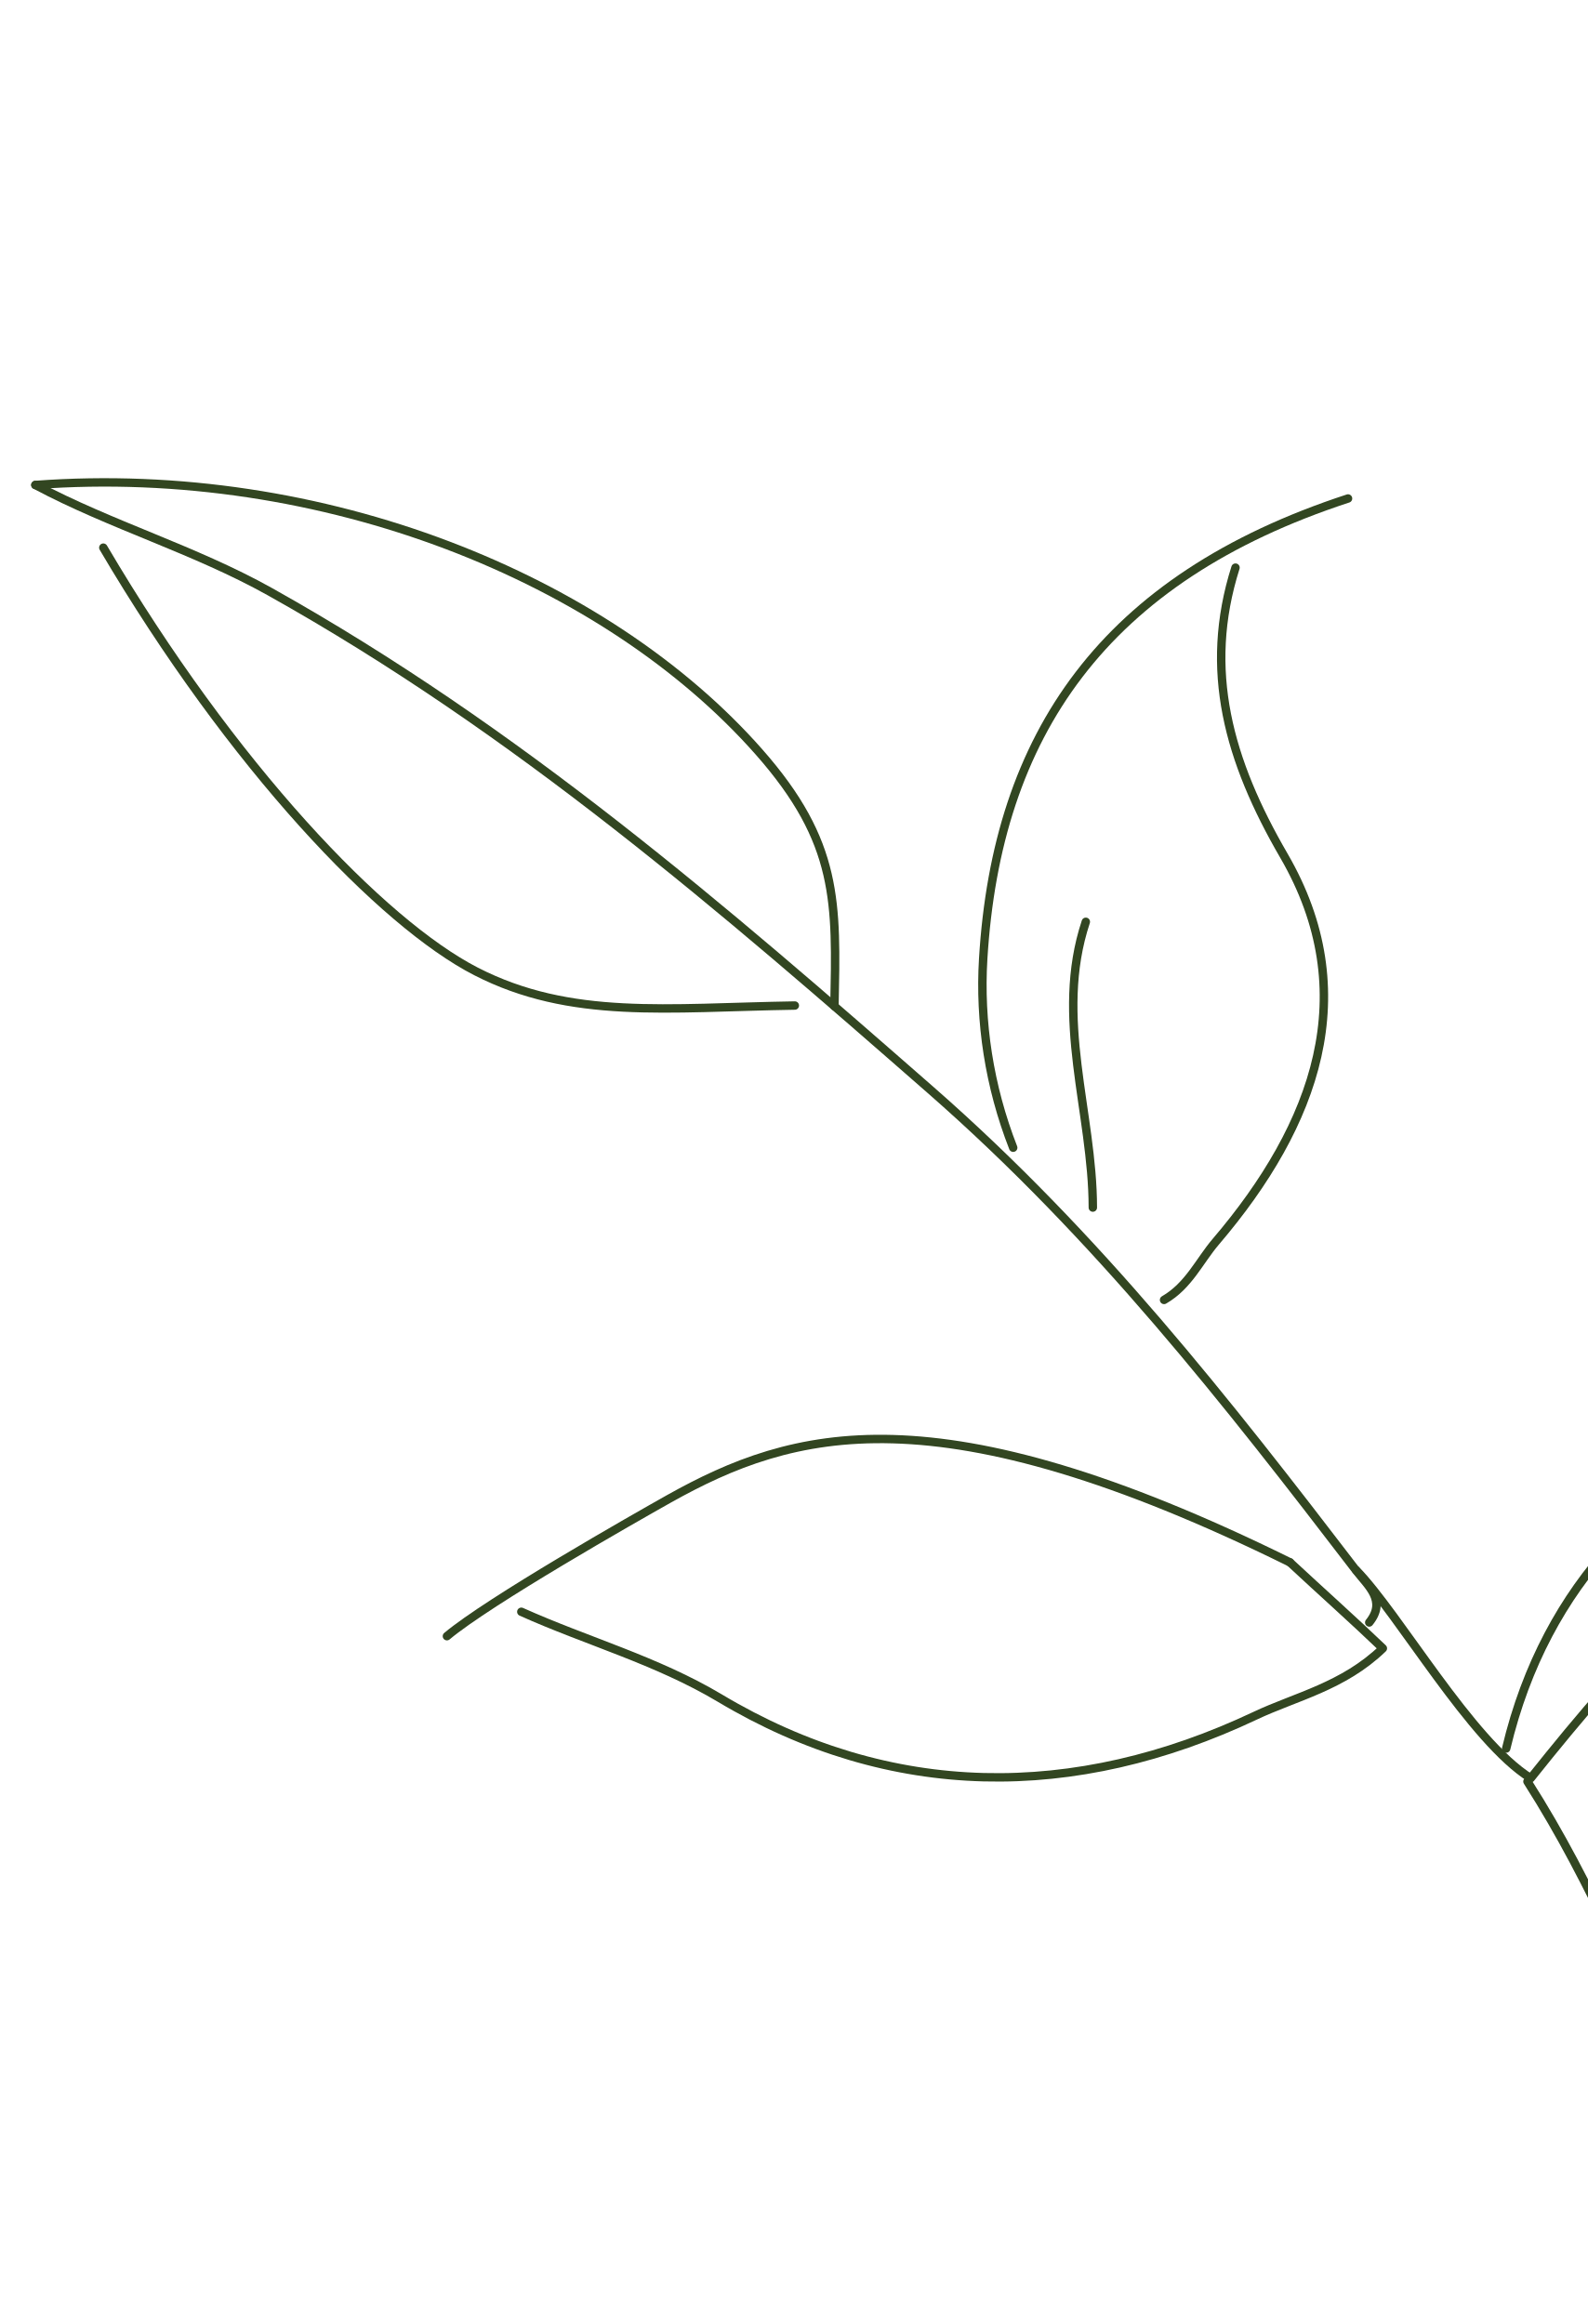
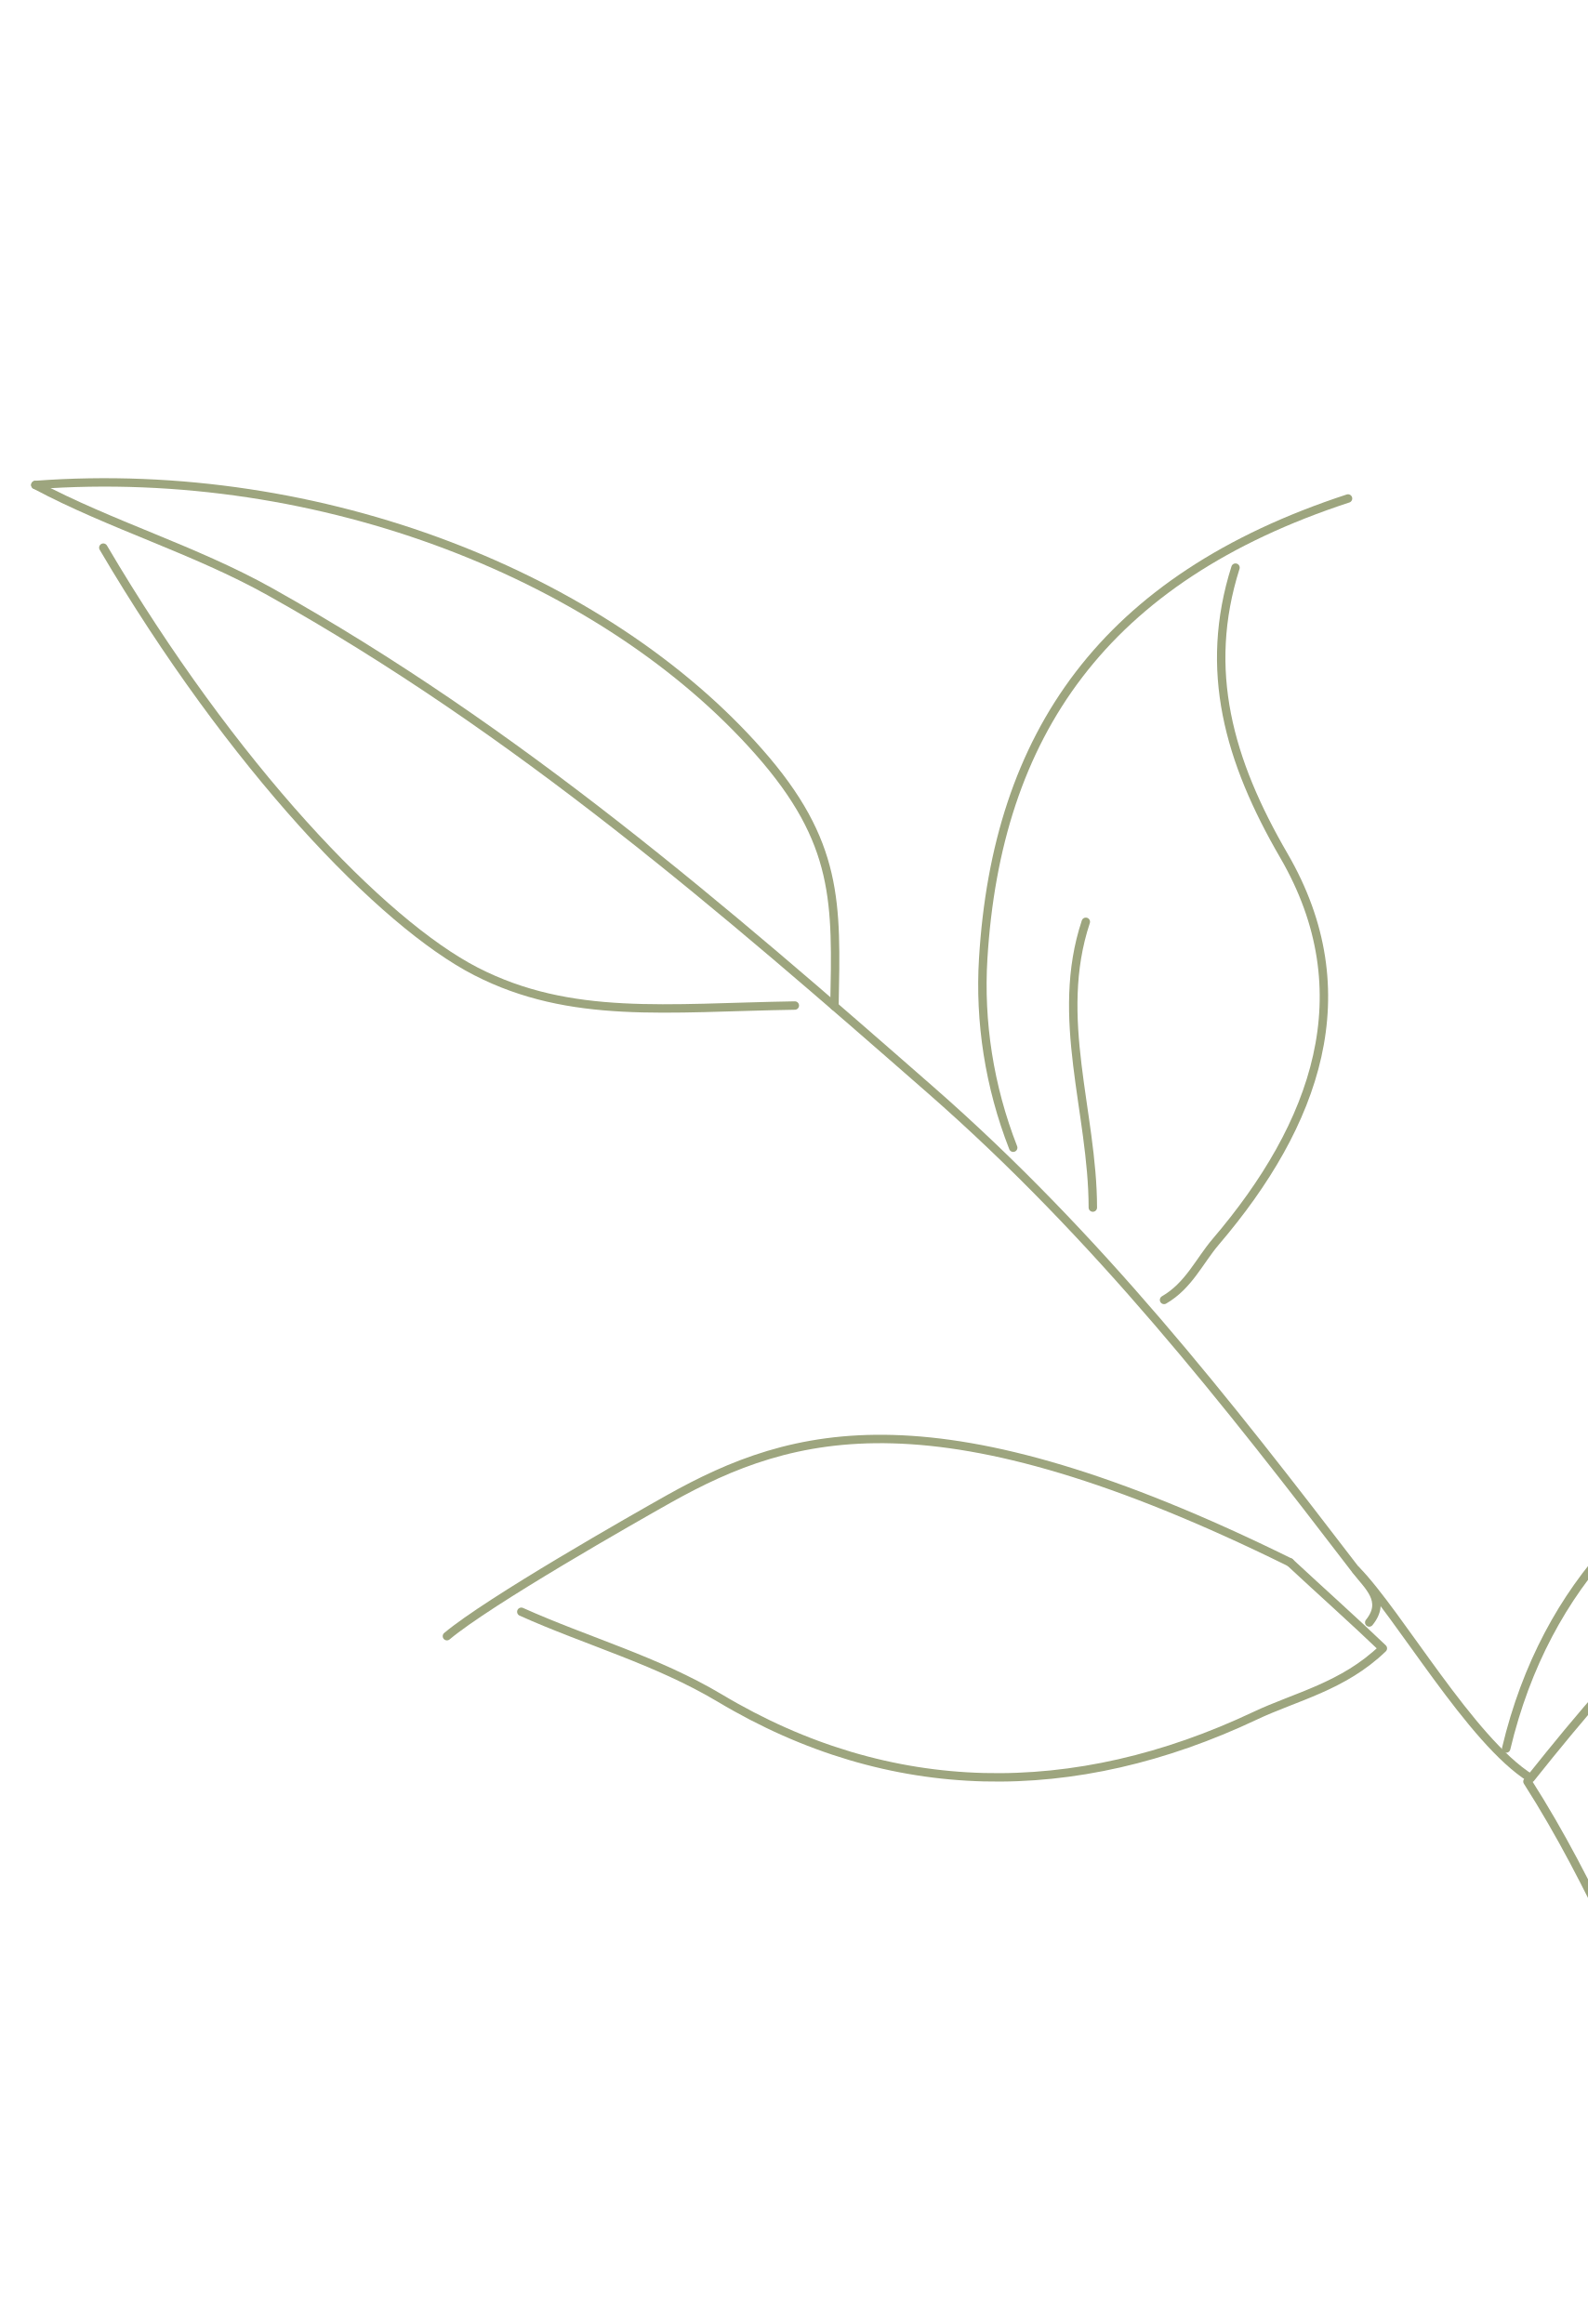
<svg xmlns="http://www.w3.org/2000/svg" width="377" height="552" viewBox="0 0 377 552" fill="none">
-   <path d="M8.397 115.19C76.744 110.102 143.891 137.367 180.225 178.577C199.261 200.145 198.658 214.446 198.171 238.995" stroke="#324621" stroke-width="2" stroke-linecap="round" stroke-linejoin="round" />
-   <path d="M123.803 382.833C139.368 389.83 155.894 394.355 170.94 403.328C211.528 427.599 255.206 427.784 298.077 407.524C307.653 402.988 318.996 400.599 328.409 391.52C321.36 384.758 313.738 377.984 306.334 371.088" stroke="#324621" stroke-width="2" stroke-linecap="round" stroke-linejoin="round" />
-   <path d="M8.397 115.19C26.292 124.724 46.15 130.515 64.067 140.522C122.968 173.485 171.768 215.797 221.011 258.905C260.672 293.625 291.33 332.892 322.002 372.948C324.907 376.727 329.361 380.189 325.174 385.37" stroke="#324621" stroke-width="2" stroke-linecap="round" stroke-linejoin="round" />
-   <path d="M293.411 134.826C285.697 159.166 291.808 180.695 304.909 203.248C323.791 235.784 312.523 267.051 288.744 294.915C284.825 299.502 282.302 305.378 276.446 308.76" stroke="#324621" stroke-width="2" stroke-linecap="round" stroke-linejoin="round" />
-   <path d="M517.35 341.443C461.298 318.342 376.65 335.649 357.696 415.312" stroke="#324621" stroke-width="2" stroke-linecap="round" stroke-linejoin="round" />
-   <path d="M24.536 130.08C55.135 182.083 90.789 219.307 113.036 230.725C135.566 242.275 158.347 239.329 188.759 238.837" stroke="#324621" stroke-width="2" stroke-linecap="round" stroke-linejoin="round" />
-   <path d="M320.137 118.402C262.047 137.41 236.728 174.511 233.494 227.725C232.588 242.65 234.927 258.05 240.619 272.604" stroke="#324621" stroke-width="2" stroke-linecap="round" stroke-linejoin="round" />
-   <path d="M447.068 349.265C411.351 365.792 387.02 392.887 363.52 422.364C349.33 413.535 332.281 383.401 322.074 372.949" stroke="#324621" stroke-width="2" stroke-linecap="round" stroke-linejoin="round" />
-   <path d="M306.334 371.089C222.279 329.644 188.281 339.553 158.905 355.986C150.724 360.582 116.03 380.313 106.137 388.626" stroke="#324621" stroke-width="2" stroke-linecap="round" stroke-linejoin="round" />
-   <path d="M362.747 423.137C379.027 448.622 387.442 472.341 401.075 496.418" stroke="#324621" stroke-width="2" stroke-linecap="round" stroke-linejoin="round" />
-   <path d="M257.865 218.947C250.3 241.746 259.502 264.188 259.532 286.824" stroke="#324621" stroke-width="2" stroke-linecap="round" stroke-linejoin="round" />
+   <path d="M8.397 115.19C76.744 110.102 143.891 137.367 180.225 178.577C199.261 200.145 198.658 214.446 198.171 238.995" stroke="#9DA57E" stroke-width="2" stroke-linecap="round" stroke-linejoin="round" />
+   <path d="M123.803 382.833C139.368 389.83 155.894 394.355 170.94 403.328C211.528 427.599 255.206 427.784 298.077 407.524C307.653 402.988 318.996 400.599 328.409 391.52C321.36 384.758 313.738 377.984 306.334 371.088" stroke="#9DA57E" stroke-width="2" stroke-linecap="round" stroke-linejoin="round" />
+   <path d="M8.397 115.19C26.292 124.724 46.15 130.515 64.067 140.522C122.968 173.485 171.768 215.797 221.011 258.905C260.672 293.625 291.33 332.892 322.002 372.948C324.907 376.727 329.361 380.189 325.174 385.37" stroke="#9DA57E" stroke-width="2" stroke-linecap="round" stroke-linejoin="round" />
+   <path d="M293.411 134.826C285.697 159.166 291.808 180.695 304.909 203.248C323.791 235.784 312.523 267.051 288.744 294.915C284.825 299.502 282.302 305.378 276.446 308.76" stroke="#9DA57E" stroke-width="2" stroke-linecap="round" stroke-linejoin="round" />
+   <path d="M517.35 341.443C461.298 318.342 376.65 335.649 357.696 415.312" stroke="#9DA57E" stroke-width="2" stroke-linecap="round" stroke-linejoin="round" />
+   <path d="M24.536 130.08C55.135 182.083 90.789 219.307 113.036 230.725C135.566 242.275 158.347 239.329 188.759 238.837" stroke="#9DA57E" stroke-width="2" stroke-linecap="round" stroke-linejoin="round" />
+   <path d="M320.137 118.402C262.047 137.41 236.728 174.511 233.494 227.725C232.588 242.65 234.927 258.05 240.619 272.604" stroke="#9DA57E" stroke-width="2" stroke-linecap="round" stroke-linejoin="round" />
+   <path d="M447.068 349.265C411.351 365.792 387.02 392.887 363.52 422.364C349.33 413.535 332.281 383.401 322.074 372.949" stroke="#9DA57E" stroke-width="2" stroke-linecap="round" stroke-linejoin="round" />
+   <path d="M306.334 371.089C222.279 329.644 188.281 339.553 158.905 355.986C150.724 360.582 116.03 380.313 106.137 388.626" stroke="#9DA57E" stroke-width="2" stroke-linecap="round" stroke-linejoin="round" />
+   <path d="M362.747 423.137C379.027 448.622 387.442 472.341 401.075 496.418" stroke="#9DA57E" stroke-width="2" stroke-linecap="round" stroke-linejoin="round" />
+   <path d="M257.865 218.947C250.3 241.746 259.502 264.188 259.532 286.824" stroke="#9DA57E" stroke-width="2" stroke-linecap="round" stroke-linejoin="round" />
</svg>
